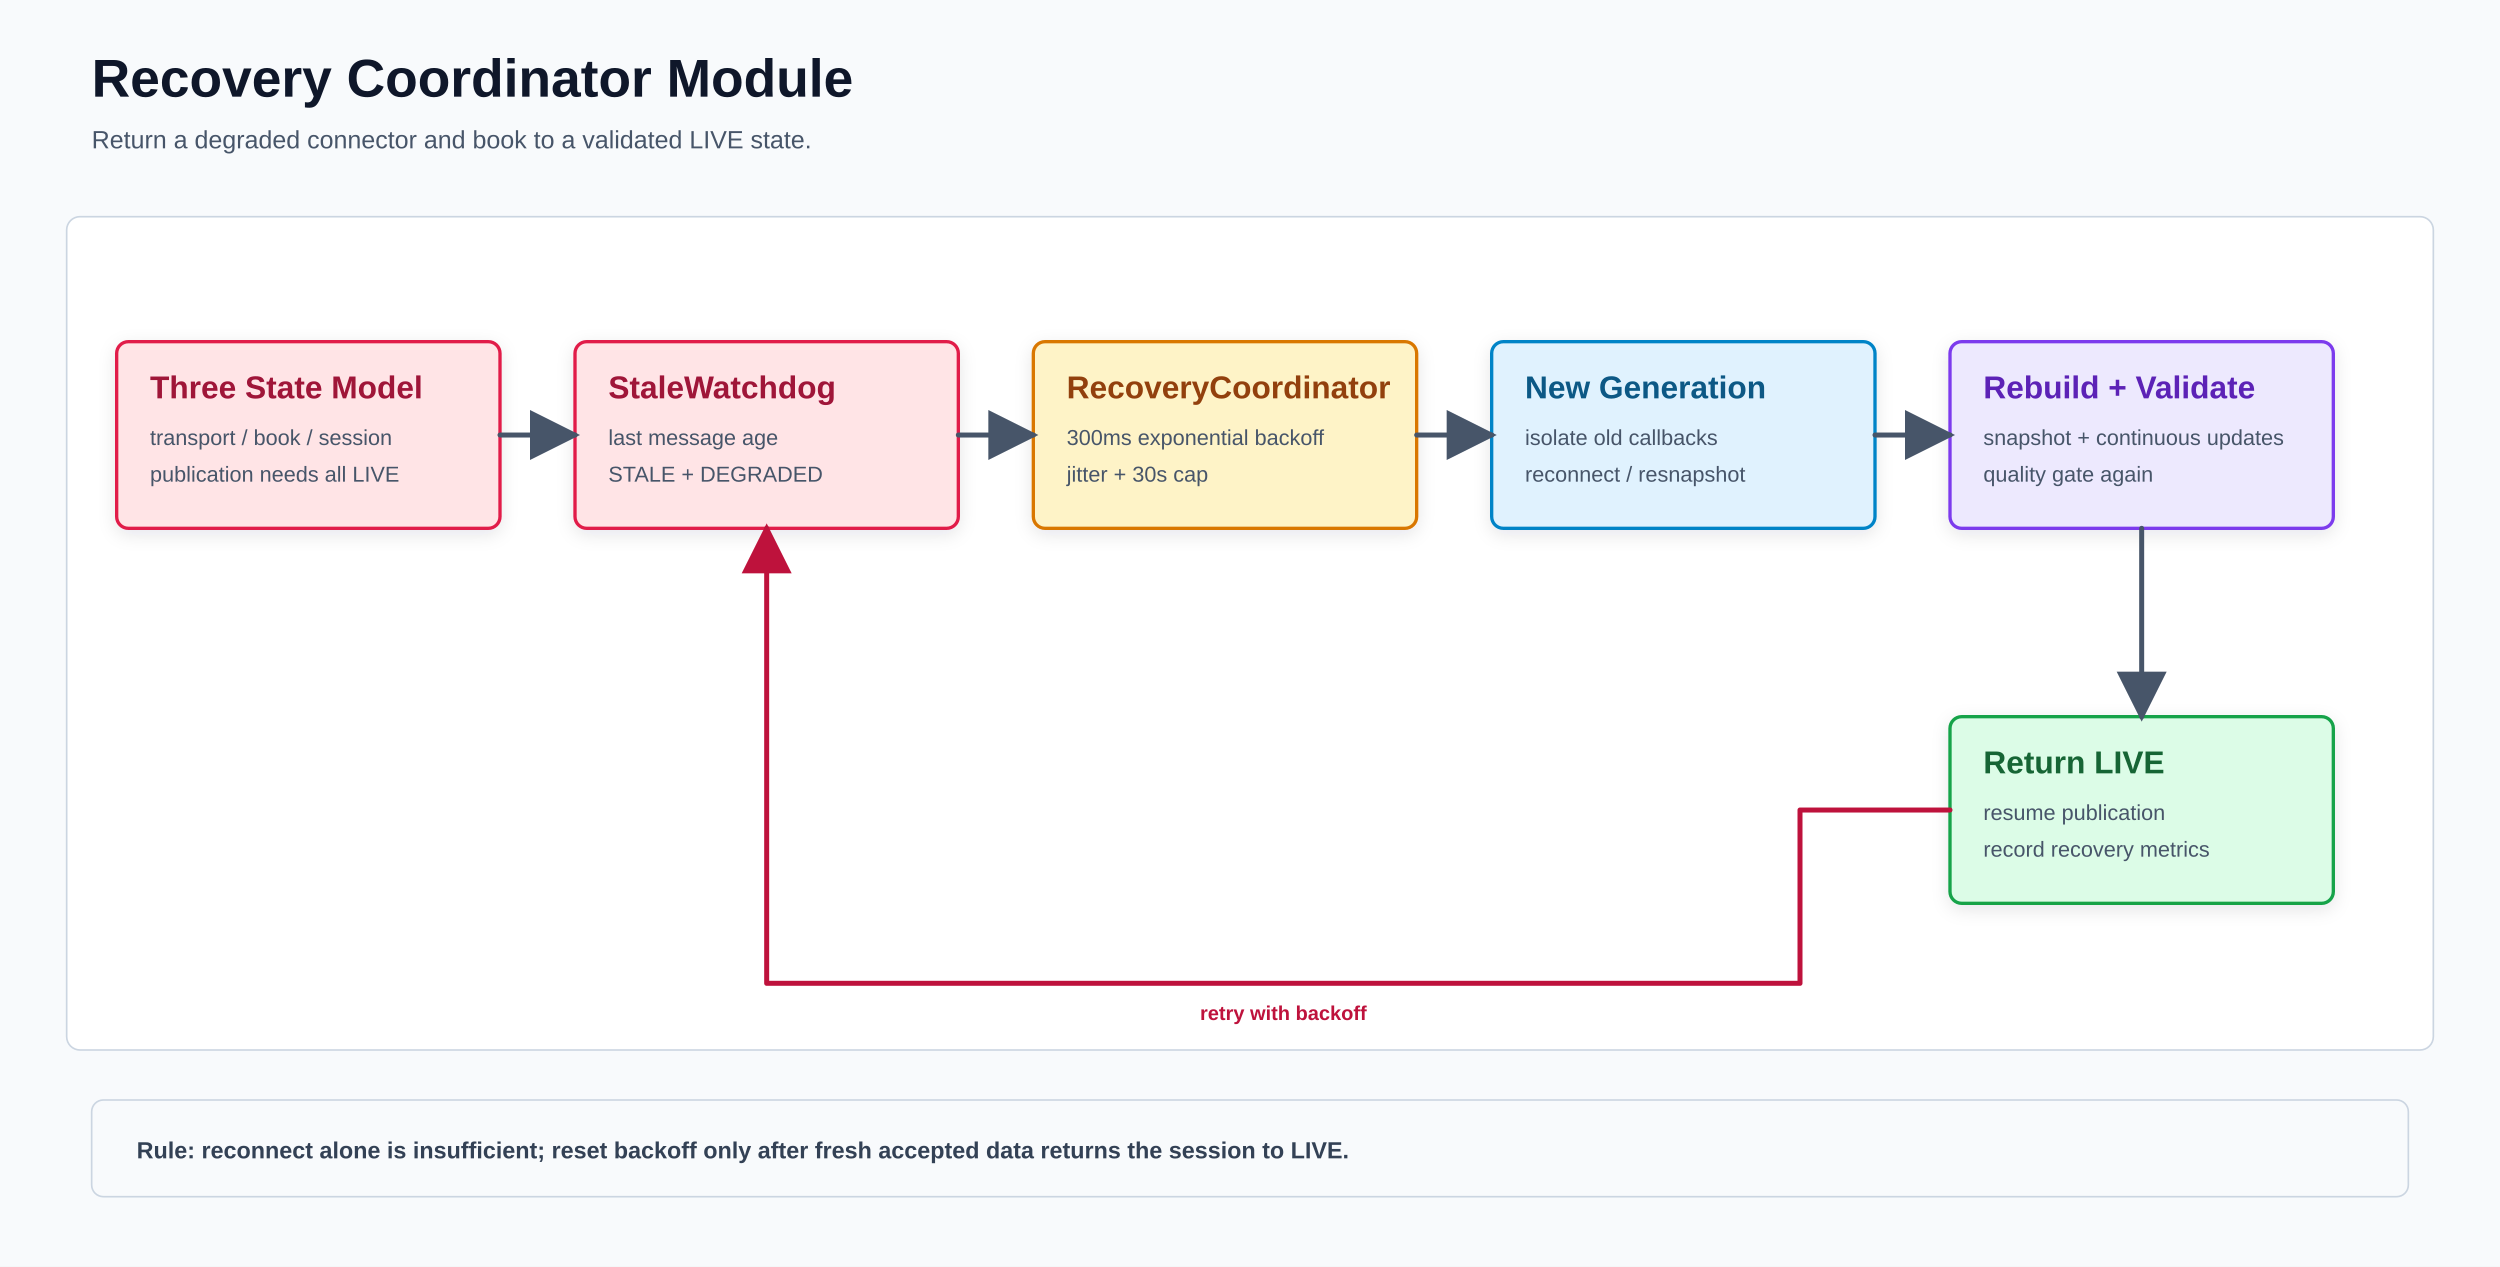
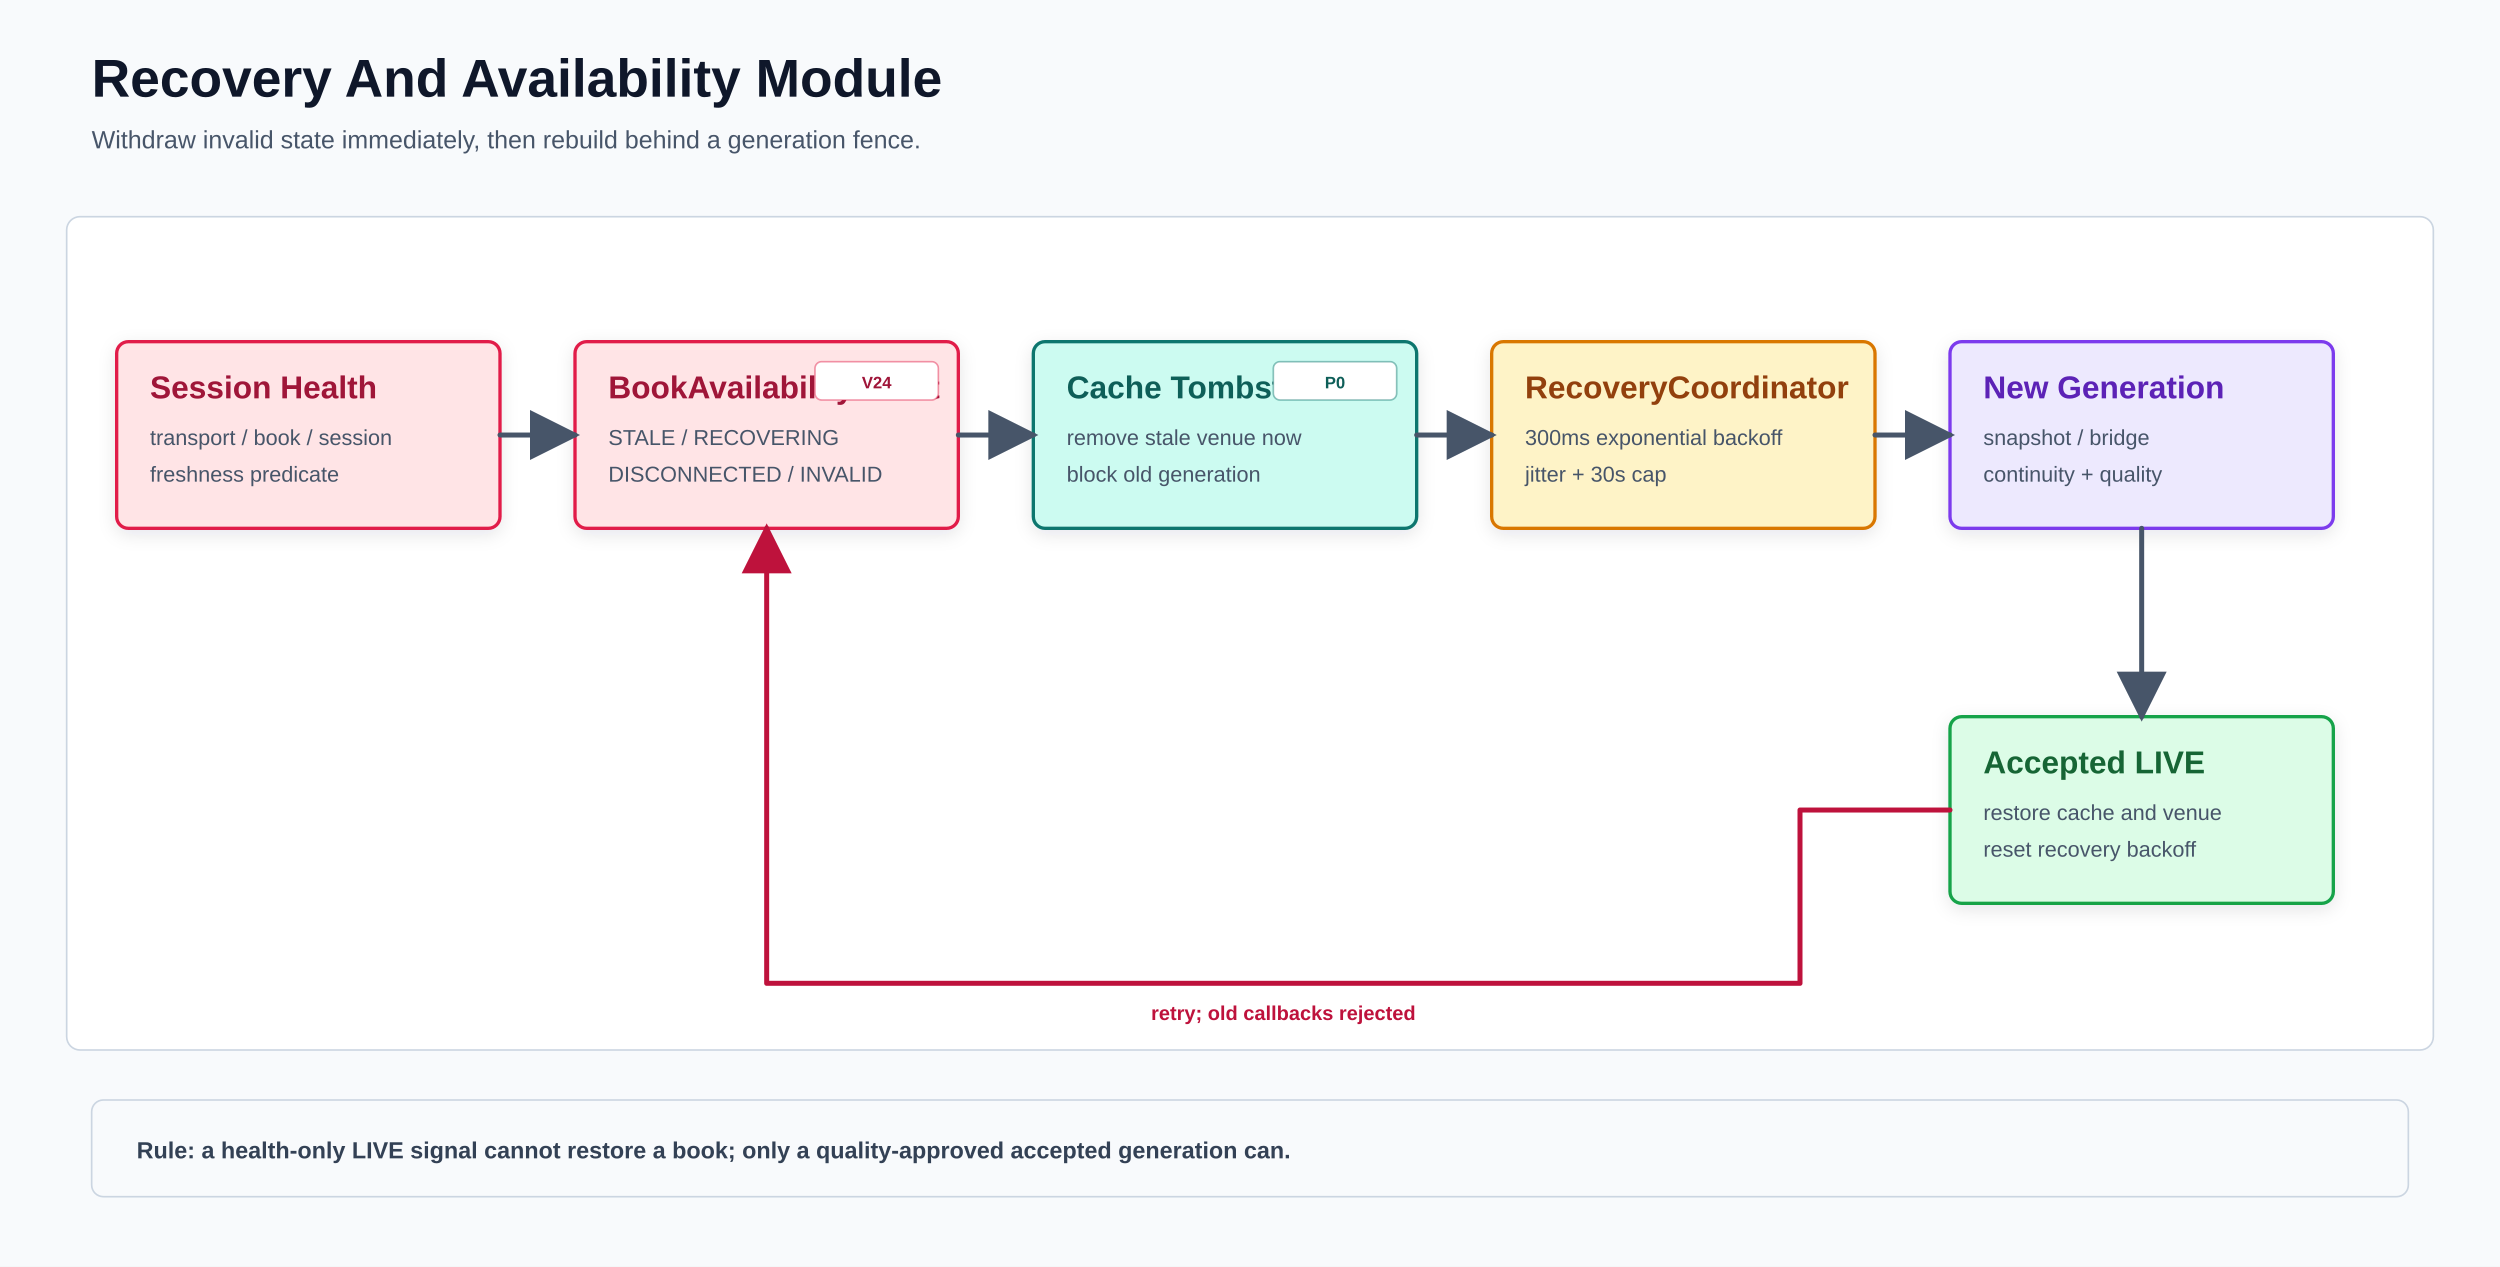
<svg xmlns="http://www.w3.org/2000/svg" width="1500" height="760" viewBox="0 0 1500 760" role="img" aria-labelledby="title desc">
  <defs>
    <marker id="arrow" markerWidth="12" markerHeight="12" refX="10" refY="6" orient="auto" markerUnits="strokeWidth">
      <path d="M1 1 L11 6 L1 11 Z" fill="#475569" />
    </marker>
    <marker id="failure-arrow" markerWidth="12" markerHeight="12" refX="10" refY="6" orient="auto" markerUnits="strokeWidth">
      <path d="M1 1 L11 6 L1 11 Z" fill="#be123c" />
    </marker>
    <marker id="replay-arrow" markerWidth="12" markerHeight="12" refX="10" refY="6" orient="auto" markerUnits="strokeWidth">
      <path d="M1 1 L11 6 L1 11 Z" fill="#a21caf" />
    </marker>
    <filter id="shadow" x="-15%" y="-15%" width="130%" height="140%">
      <feDropShadow dx="0" dy="3" stdDeviation="5" flood-color="#0f172a" flood-opacity="0.10" />
    </filter>
  </defs>
  <rect width="1500" height="760" fill="#f8fafc" />
-   <text x="55" y="58" font-family="Arial, sans-serif" font-size="32" font-weight="700" fill="#0f172a" text-anchor="start">Recovery Coordinator Module</text>
-   <text x="55" y="89" font-family="Arial, sans-serif" font-size="15" font-weight="400" fill="#475569" text-anchor="start">Return a degraded connector and book to a validated LIVE state.</text>
+   <text x="55" y="58" font-family="Arial, sans-serif" font-size="32" font-weight="700" fill="#0f172a" text-anchor="start">Recovery And Availability Module</text>
+   <text x="55" y="89" font-family="Arial, sans-serif" font-size="15" font-weight="400" fill="#475569" text-anchor="start">Withdraw invalid state immediately, then rebuild behind a generation fence.</text>
  <rect x="40" y="130" width="1420" height="500" rx="8" fill="#ffffff" stroke="#cbd5e1" />
  <g filter="url(#shadow)">
    <rect x="70" y="205" width="230" height="112" rx="7" fill="#ffe4e6" stroke="#e11d48" stroke-width="2" />
-     <text x="90" y="239" font-family="Arial, sans-serif" font-size="19" font-weight="700" fill="#9f1239" text-anchor="start">Three State Model</text>
+     <text x="90" y="239" font-family="Arial, sans-serif" font-size="19" font-weight="700" fill="#9f1239" text-anchor="start">Session Health</text>
    <text x="90" y="267" font-family="Arial, sans-serif" font-size="13" font-weight="400" fill="#475569" text-anchor="start">transport / book / session</text>
-     <text x="90" y="289" font-family="Arial, sans-serif" font-size="13" font-weight="400" fill="#475569" text-anchor="start">publication needs all LIVE</text>
+     <text x="90" y="289" font-family="Arial, sans-serif" font-size="13" font-weight="400" fill="#475569" text-anchor="start">freshness predicate</text>
  </g>
  <g filter="url(#shadow)">
    <rect x="345" y="205" width="230" height="112" rx="7" fill="#ffe4e6" stroke="#e11d48" stroke-width="2" />
-     <text x="365" y="239" font-family="Arial, sans-serif" font-size="19" font-weight="700" fill="#9f1239" text-anchor="start">StaleWatchdog</text>
-     <text x="365" y="267" font-family="Arial, sans-serif" font-size="13" font-weight="400" fill="#475569" text-anchor="start">last message age</text>
-     <text x="365" y="289" font-family="Arial, sans-serif" font-size="13" font-weight="400" fill="#475569" text-anchor="start">STALE + DEGRADED</text>
+     <text x="365" y="239" font-family="Arial, sans-serif" font-size="19" font-weight="700" fill="#9f1239" text-anchor="start">BookAvailabilityEvent</text>
+     <text x="365" y="267" font-family="Arial, sans-serif" font-size="13" font-weight="400" fill="#475569" text-anchor="start">STALE / RECOVERING</text>
+     <text x="365" y="289" font-family="Arial, sans-serif" font-size="13" font-weight="400" fill="#475569" text-anchor="start">DISCONNECTED / INVALID</text>
+     <rect x="489" y="217" width="74" height="23" rx="4" fill="#ffffff" stroke="#e11d48" stroke-opacity="0.45" />
+     <text x="526" y="233" font-family="Arial, sans-serif" font-size="10" font-weight="700" fill="#9f1239" text-anchor="middle">V24</text>
  </g>
  <g filter="url(#shadow)">
-     <rect x="620" y="205" width="230" height="112" rx="7" fill="#fef3c7" stroke="#d97706" stroke-width="2" />
-     <text x="640" y="239" font-family="Arial, sans-serif" font-size="19" font-weight="700" fill="#92400e" text-anchor="start">RecoveryCoordinator</text>
-     <text x="640" y="267" font-family="Arial, sans-serif" font-size="13" font-weight="400" fill="#475569" text-anchor="start">300ms exponential backoff</text>
-     <text x="640" y="289" font-family="Arial, sans-serif" font-size="13" font-weight="400" fill="#475569" text-anchor="start">jitter + 30s cap</text>
+     <rect x="620" y="205" width="230" height="112" rx="7" fill="#ccfbf1" stroke="#0f766e" stroke-width="2" />
+     <text x="640" y="239" font-family="Arial, sans-serif" font-size="19" font-weight="700" fill="#115e59" text-anchor="start">Cache Tombstone</text>
+     <text x="640" y="267" font-family="Arial, sans-serif" font-size="13" font-weight="400" fill="#475569" text-anchor="start">remove stale venue now</text>
+     <text x="640" y="289" font-family="Arial, sans-serif" font-size="13" font-weight="400" fill="#475569" text-anchor="start">block old generation</text>
+     <rect x="764" y="217" width="74" height="23" rx="4" fill="#ffffff" stroke="#0f766e" stroke-opacity="0.45" />
+     <text x="801" y="233" font-family="Arial, sans-serif" font-size="10" font-weight="700" fill="#115e59" text-anchor="middle">P0</text>
  </g>
  <g filter="url(#shadow)">
-     <rect x="895" y="205" width="230" height="112" rx="7" fill="#e0f2fe" stroke="#0284c7" stroke-width="2" />
-     <text x="915" y="239" font-family="Arial, sans-serif" font-size="19" font-weight="700" fill="#075985" text-anchor="start">New Generation</text>
-     <text x="915" y="267" font-family="Arial, sans-serif" font-size="13" font-weight="400" fill="#475569" text-anchor="start">isolate old callbacks</text>
-     <text x="915" y="289" font-family="Arial, sans-serif" font-size="13" font-weight="400" fill="#475569" text-anchor="start">reconnect / resnapshot</text>
+     <rect x="895" y="205" width="230" height="112" rx="7" fill="#fef3c7" stroke="#d97706" stroke-width="2" />
+     <text x="915" y="239" font-family="Arial, sans-serif" font-size="19" font-weight="700" fill="#92400e" text-anchor="start">RecoveryCoordinator</text>
+     <text x="915" y="267" font-family="Arial, sans-serif" font-size="13" font-weight="400" fill="#475569" text-anchor="start">300ms exponential backoff</text>
+     <text x="915" y="289" font-family="Arial, sans-serif" font-size="13" font-weight="400" fill="#475569" text-anchor="start">jitter + 30s cap</text>
  </g>
  <g filter="url(#shadow)">
    <rect x="1170" y="205" width="230" height="112" rx="7" fill="#ede9fe" stroke="#7c3aed" stroke-width="2" />
-     <text x="1190" y="239" font-family="Arial, sans-serif" font-size="19" font-weight="700" fill="#5b21b6" text-anchor="start">Rebuild + Validate</text>
-     <text x="1190" y="267" font-family="Arial, sans-serif" font-size="13" font-weight="400" fill="#475569" text-anchor="start">snapshot + continuous updates</text>
-     <text x="1190" y="289" font-family="Arial, sans-serif" font-size="13" font-weight="400" fill="#475569" text-anchor="start">quality gate again</text>
+     <text x="1190" y="239" font-family="Arial, sans-serif" font-size="19" font-weight="700" fill="#5b21b6" text-anchor="start">New Generation</text>
+     <text x="1190" y="267" font-family="Arial, sans-serif" font-size="13" font-weight="400" fill="#475569" text-anchor="start">snapshot / bridge</text>
+     <text x="1190" y="289" font-family="Arial, sans-serif" font-size="13" font-weight="400" fill="#475569" text-anchor="start">continuity + quality</text>
  </g>
  <g filter="url(#shadow)">
    <rect x="1170" y="430" width="230" height="112" rx="7" fill="#dcfce7" stroke="#16a34a" stroke-width="2" />
-     <text x="1190" y="464" font-family="Arial, sans-serif" font-size="19" font-weight="700" fill="#166534" text-anchor="start">Return LIVE</text>
-     <text x="1190" y="492" font-family="Arial, sans-serif" font-size="13" font-weight="400" fill="#475569" text-anchor="start">resume publication</text>
-     <text x="1190" y="514" font-family="Arial, sans-serif" font-size="13" font-weight="400" fill="#475569" text-anchor="start">record recovery metrics</text>
+     <text x="1190" y="464" font-family="Arial, sans-serif" font-size="19" font-weight="700" fill="#166534" text-anchor="start">Accepted LIVE</text>
+     <text x="1190" y="492" font-family="Arial, sans-serif" font-size="13" font-weight="400" fill="#475569" text-anchor="start">restore cache and venue</text>
+     <text x="1190" y="514" font-family="Arial, sans-serif" font-size="13" font-weight="400" fill="#475569" text-anchor="start">reset recovery backoff</text>
  </g>
  <path d="M300 261 H345" fill="none" stroke="#475569" stroke-width="3" stroke-linecap="round" stroke-linejoin="round" marker-end="url(#arrow)" />
  <path d="M575 261 H620" fill="none" stroke="#475569" stroke-width="3" stroke-linecap="round" stroke-linejoin="round" marker-end="url(#arrow)" />
  <path d="M850 261 H895" fill="none" stroke="#475569" stroke-width="3" stroke-linecap="round" stroke-linejoin="round" marker-end="url(#arrow)" />
  <path d="M1125 261 H1170" fill="none" stroke="#475569" stroke-width="3" stroke-linecap="round" stroke-linejoin="round" marker-end="url(#arrow)" />
  <path d="M1285 317 V430" fill="none" stroke="#475569" stroke-width="3" stroke-linecap="round" stroke-linejoin="round" marker-end="url(#arrow)" />
  <path d="M1170 486 H1080 V590 H460 V317" fill="none" stroke="#be123c" stroke-width="3" stroke-linecap="round" stroke-linejoin="round" marker-end="url(#failure-arrow)" />
-   <text x="770" y="612" font-family="Arial, sans-serif" font-size="12" font-weight="700" fill="#be123c" text-anchor="middle">retry with backoff</text>
+   <text x="770" y="612" font-family="Arial, sans-serif" font-size="12" font-weight="700" fill="#be123c" text-anchor="middle">retry; old callbacks rejected</text>
  <rect x="55" y="660" width="1390" height="58" rx="7" fill="#f8fafc" stroke="#cbd5e1" />
-   <text x="82" y="695" font-family="Arial, sans-serif" font-size="14" font-weight="700" fill="#334155" text-anchor="start">Rule: reconnect alone is insufficient; reset backoff only after fresh accepted data returns the session to LIVE.</text>
+   <text x="82" y="695" font-family="Arial, sans-serif" font-size="14" font-weight="700" fill="#334155" text-anchor="start">Rule: a health-only LIVE signal cannot restore a book; only a quality-approved accepted generation can.</text>
</svg>
